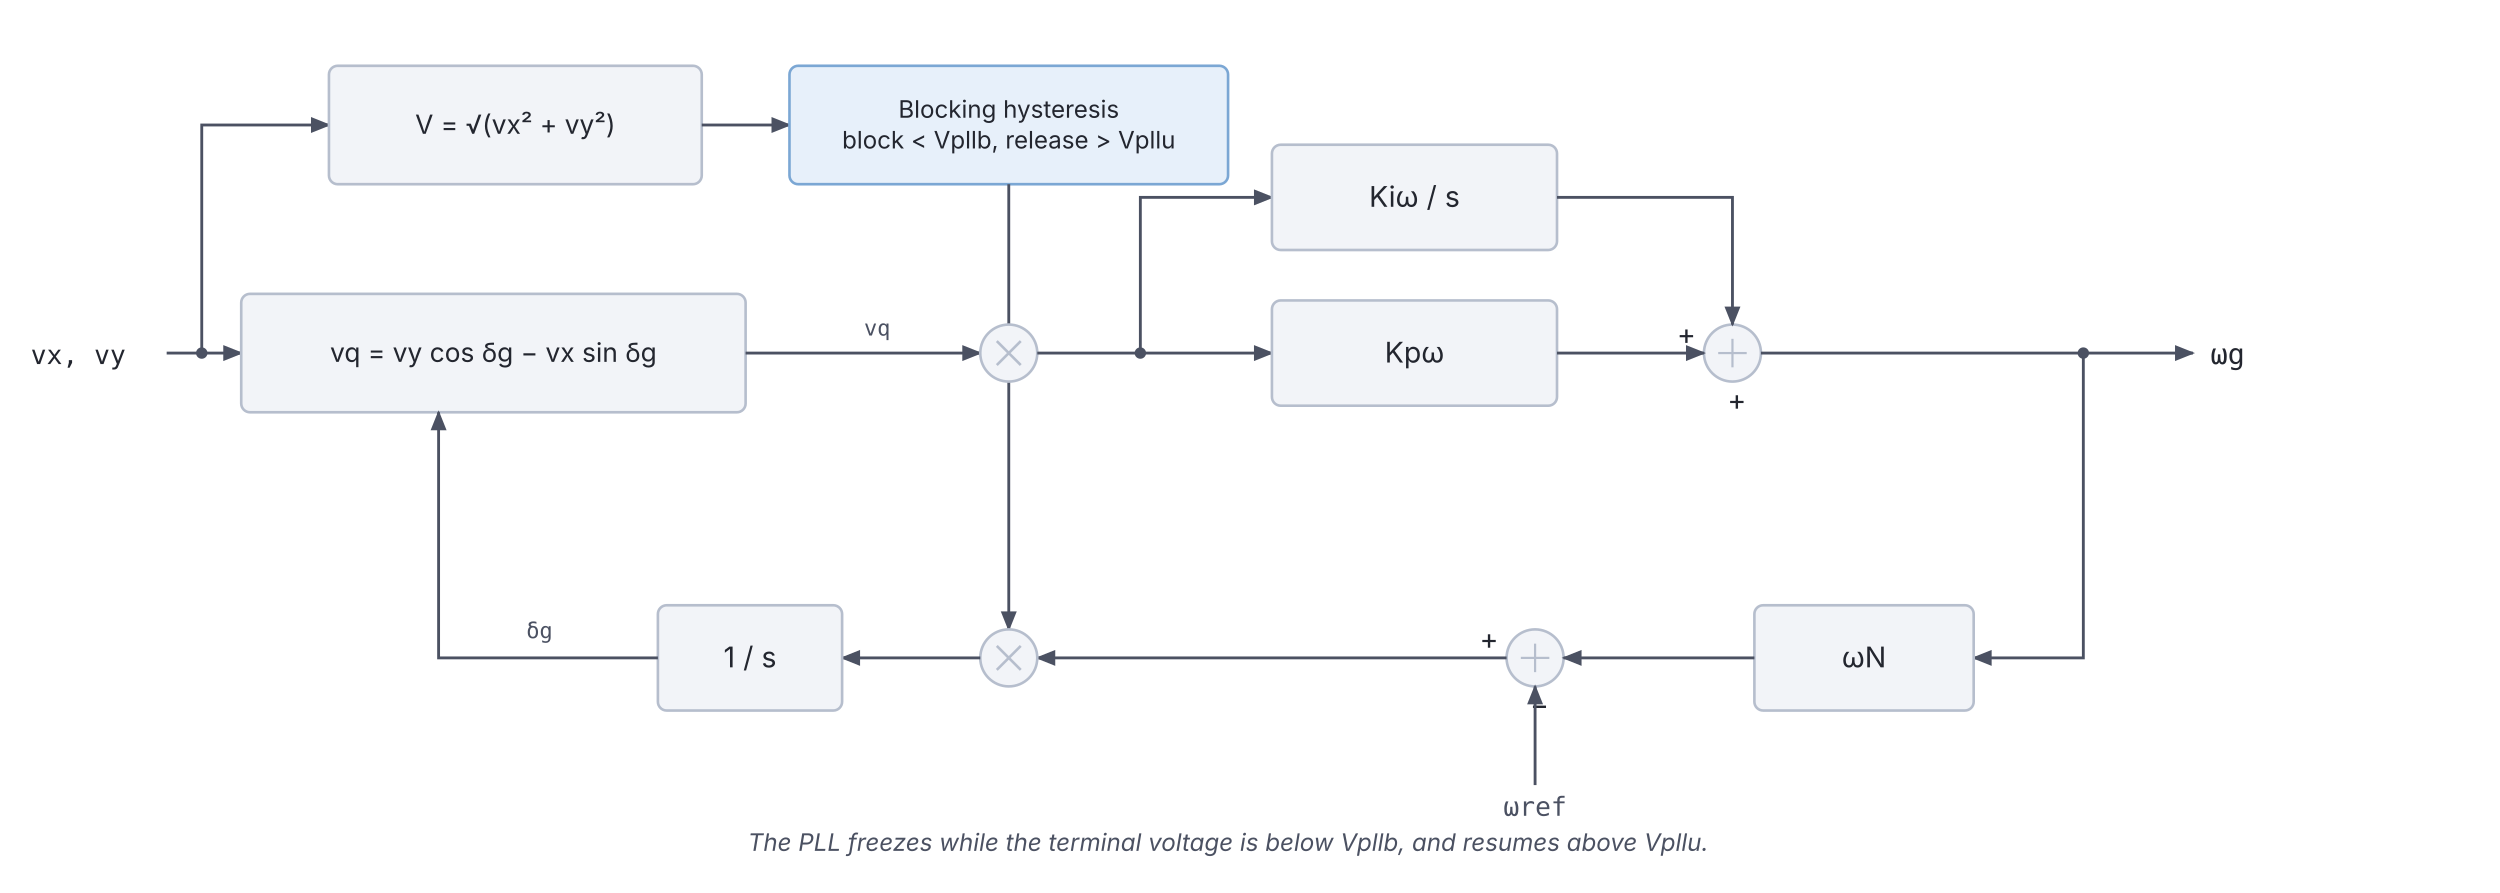
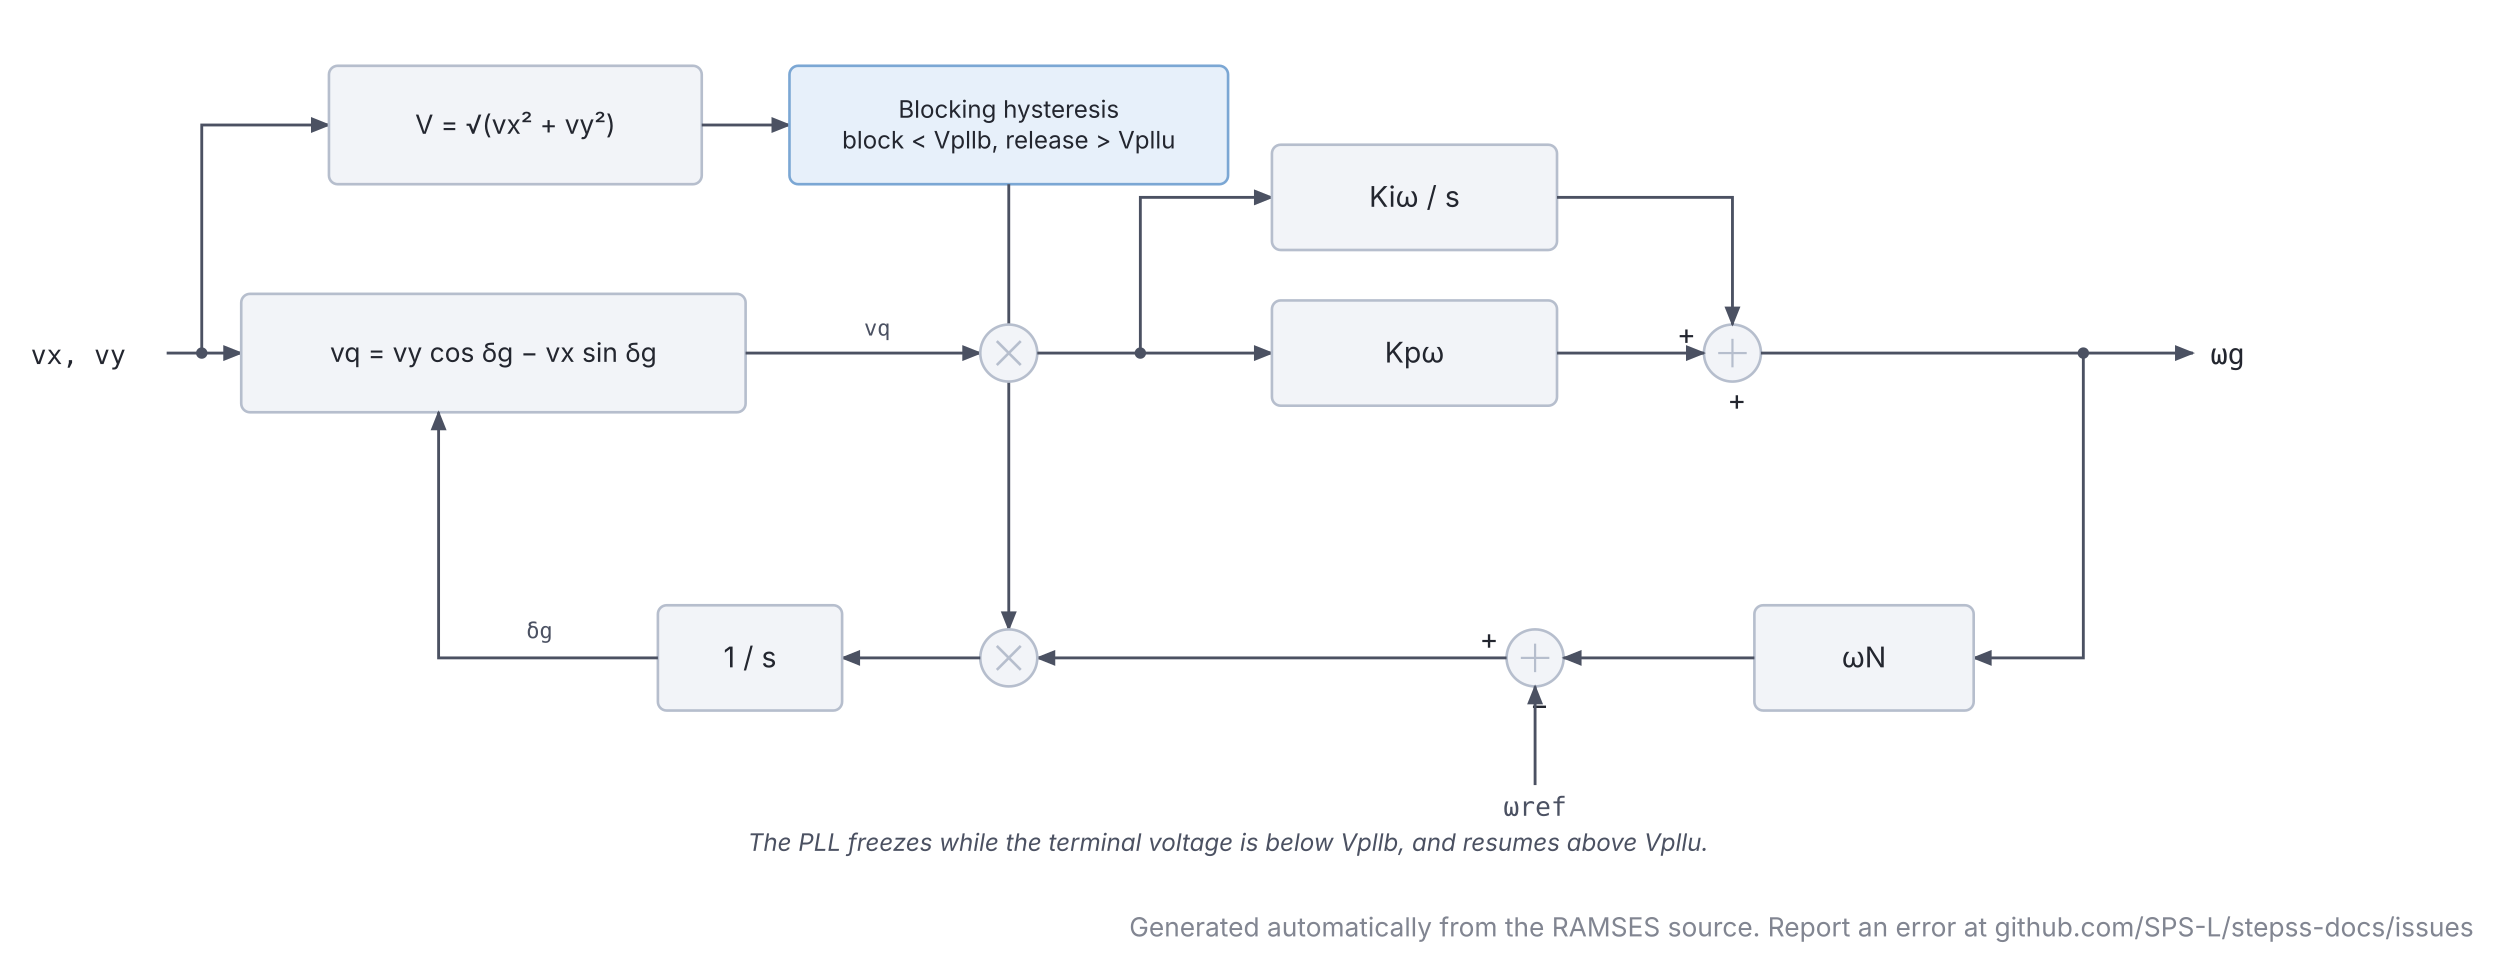
- <svg xmlns="http://www.w3.org/2000/svg" viewBox="0 0 1140 407" width="1140" height="407" role="img">
+ <svg xmlns="http://www.w3.org/2000/svg" viewBox="0 0 1140 437" width="1140" height="437" role="img">
  <defs>
    <marker id="arrow" viewBox="0 0 10 10" refX="9" refY="5" markerWidth="7" markerHeight="7" orient="auto-start-reverse">
      <path d="M 0 1 L 10 5 L 0 9 z" fill="#4b5162" />
    </marker>
    <marker id="arrow-accent" viewBox="0 0 10 10" refX="9" refY="5" markerWidth="7" markerHeight="7" orient="auto-start-reverse">
      <path d="M 0 1 L 10 5 L 0 9 z" fill="#2b6cb0" />
    </marker>
  </defs>
  <text x="14" y="166" text-anchor="start" font-family="JetBrains Mono, SFMono-Regular, Menlo, Consolas, monospace" font-size="12" fill="#23262f">vx, vy</text>
  <path d="M 76 161 L 110 161" fill="none" stroke="#4b5162" stroke-width="1.3" marker-end="url(#arrow)" />
  <rect x="110" y="134" width="230" height="54" rx="4" fill="#f2f4f8" stroke="#b6becd" stroke-width="1.2" />
  <text x="225.0" y="165.0" text-anchor="middle" font-family="Inter, -apple-system, Segoe UI, Helvetica, Arial, sans-serif" font-size="12" fill="#23262f">vq = vy cos δg − vx sin δg</text>
  <path d="M 92 161 L 92 57 L 150 57" fill="none" stroke="#4b5162" stroke-width="1.3" marker-end="url(#arrow)" />
  <circle cx="92" cy="161" r="2.6" fill="#4b5162" />
  <rect x="150" y="30" width="170" height="54" rx="4" fill="#f2f4f8" stroke="#b6becd" stroke-width="1.2" />
  <text x="235.0" y="61.0" text-anchor="middle" font-family="Inter, -apple-system, Segoe UI, Helvetica, Arial, sans-serif" font-size="12" fill="#23262f">V = √(vx² + vy²)</text>
  <path d="M 320 57 L 360 57" fill="none" stroke="#4b5162" stroke-width="1.3" marker-end="url(#arrow)" />
  <rect x="360" y="30" width="200" height="54" rx="4" fill="#e7f0fa" stroke="#7ba7d4" stroke-width="1.2" />
  <text x="460.0" y="53.7" text-anchor="middle" font-family="Inter, -apple-system, Segoe UI, Helvetica, Arial, sans-serif" font-size="11" fill="#23262f">Blocking hysteresis</text>
  <text x="460.0" y="67.7" text-anchor="middle" font-family="Inter, -apple-system, Segoe UI, Helvetica, Arial, sans-serif" font-size="11" fill="#23262f">block &lt; Vpllb, release &gt; Vpllu</text>
  <path d="M 340 161 L 447 161" fill="none" stroke="#4b5162" stroke-width="1.3" marker-end="url(#arrow)" />
  <text x="400" y="153" text-anchor="middle" font-family="JetBrains Mono, SFMono-Regular, Menlo, Consolas, monospace" font-size="10" fill="#4b5162">vq</text>
  <path d="M 460 84 L 460 287" fill="none" stroke="#4b5162" stroke-width="1.3" marker-end="url(#arrow)" />
  <circle cx="460" cy="161" r="13" fill="#f2f4f8" stroke="#b6becd" stroke-width="1.2" />
  <path d="M 454.54 155.54 L 465.46 166.46 M 454.54 166.46 L 465.46 155.54" stroke="#b6becd" stroke-width="1.2" />
  <path d="M 473 161 L 580 161" fill="none" stroke="#4b5162" stroke-width="1.3" marker-end="url(#arrow)" />
  <circle cx="520" cy="161" r="2.6" fill="#4b5162" />
  <rect x="580" y="137" width="130" height="48" rx="4" fill="#f2f4f8" stroke="#b6becd" stroke-width="1.2" />
  <text x="645.0" y="165.3" text-anchor="middle" font-family="Inter, -apple-system, Segoe UI, Helvetica, Arial, sans-serif" font-size="13" fill="#23262f">Kpω</text>
  <path d="M 520 161 L 520 90 L 580 90" fill="none" stroke="#4b5162" stroke-width="1.3" marker-end="url(#arrow)" />
  <rect x="580" y="66" width="130" height="48" rx="4" fill="#f2f4f8" stroke="#b6becd" stroke-width="1.2" />
  <text x="645.0" y="94.3" text-anchor="middle" font-family="Inter, -apple-system, Segoe UI, Helvetica, Arial, sans-serif" font-size="13" fill="#23262f">Kiω / s</text>
  <circle cx="790" cy="161" r="13" fill="#f2f4f8" stroke="#b6becd" stroke-width="1.2" />
  <path d="M 783.5 161 L 796.5 161 M 790 154.5 L 790 167.5" stroke="#b6becd" stroke-width="1" />
  <text x="769" y="157" text-anchor="middle" font-family="Inter, -apple-system, Segoe UI, Helvetica, Arial, sans-serif" font-size="13" fill="#23262f">+</text>
  <text x="792" y="187" text-anchor="middle" font-family="Inter, -apple-system, Segoe UI, Helvetica, Arial, sans-serif" font-size="13" fill="#23262f">+</text>
  <path d="M 710 161 L 777 161" fill="none" stroke="#4b5162" stroke-width="1.3" marker-end="url(#arrow)" />
  <path d="M 710 90 L 790 90 L 790 148" fill="none" stroke="#4b5162" stroke-width="1.3" marker-end="url(#arrow)" />
  <path d="M 803 161 L 1000 161" fill="none" stroke="#4b5162" stroke-width="1.3" marker-end="url(#arrow)" />
  <text x="1008" y="166" text-anchor="start" font-family="JetBrains Mono, SFMono-Regular, Menlo, Consolas, monospace" font-size="13" fill="#23262f">ωg</text>
  <circle cx="950" cy="161" r="2.6" fill="#4b5162" />
  <path d="M 950 161 L 950 300 L 900 300" fill="none" stroke="#4b5162" stroke-width="1.3" marker-end="url(#arrow)" />
  <rect x="800" y="276" width="100" height="48" rx="4" fill="#f2f4f8" stroke="#b6becd" stroke-width="1.2" />
  <text x="850.0" y="304.3" text-anchor="middle" font-family="Inter, -apple-system, Segoe UI, Helvetica, Arial, sans-serif" font-size="13" fill="#23262f">ωN</text>
  <circle cx="700" cy="300" r="13" fill="#f2f4f8" stroke="#b6becd" stroke-width="1.2" />
  <path d="M 693.5 300 L 706.5 300 M 700 293.5 L 700 306.5" stroke="#b6becd" stroke-width="1" />
  <text x="679" y="296" text-anchor="middle" font-family="Inter, -apple-system, Segoe UI, Helvetica, Arial, sans-serif" font-size="13" fill="#23262f">+</text>
  <text x="702" y="326" text-anchor="middle" font-family="Inter, -apple-system, Segoe UI, Helvetica, Arial, sans-serif" font-size="13" fill="#23262f">−</text>
  <path d="M 800 300 L 713 300" fill="none" stroke="#4b5162" stroke-width="1.3" marker-end="url(#arrow)" />
  <text x="700" y="372" text-anchor="middle" font-family="JetBrains Mono, SFMono-Regular, Menlo, Consolas, monospace" font-size="12" fill="#4b5162">ωref</text>
  <path d="M 700 358 L 700 313" fill="none" stroke="#4b5162" stroke-width="1.3" marker-end="url(#arrow)" />
  <path d="M 687 300 L 473 300" fill="none" stroke="#4b5162" stroke-width="1.3" marker-end="url(#arrow)" />
  <circle cx="460" cy="300" r="13" fill="#f2f4f8" stroke="#b6becd" stroke-width="1.2" />
  <path d="M 454.54 294.54 L 465.46 305.46 M 454.54 305.46 L 465.46 294.54" stroke="#b6becd" stroke-width="1.2" />
  <path d="M 447 300 L 384 300" fill="none" stroke="#4b5162" stroke-width="1.3" marker-end="url(#arrow)" />
  <rect x="300" y="276" width="84" height="48" rx="4" fill="#f2f4f8" stroke="#b6becd" stroke-width="1.2" />
  <text x="342.0" y="304.3" text-anchor="middle" font-family="Inter, -apple-system, Segoe UI, Helvetica, Arial, sans-serif" font-size="13" fill="#23262f">1 / s</text>
  <path d="M 300 300 L 200 300 L 200 188" fill="none" stroke="#4b5162" stroke-width="1.3" marker-end="url(#arrow)" />
  <text x="246" y="291" text-anchor="middle" font-family="JetBrains Mono, SFMono-Regular, Menlo, Consolas, monospace" font-size="10" fill="#4b5162">δg</text>
  <text x="560" y="388" text-anchor="middle" font-family="Inter, -apple-system, Segoe UI, Helvetica, Arial, sans-serif" font-size="11" fill="#4b5162" font-style="italic">The PLL freezes while the terminal voltage is below Vpllb, and resumes above Vpllu.</text>
+   <text x="1128" y="427" text-anchor="end" font-family="Inter, -apple-system, Segoe UI, Helvetica, Arial, sans-serif" font-size="12" fill="#4b5162" opacity="0.7">Generated automatically from the RAMSES source. Report an error at github.com/SPS-L/stepss-docs/issues</text>
</svg>
